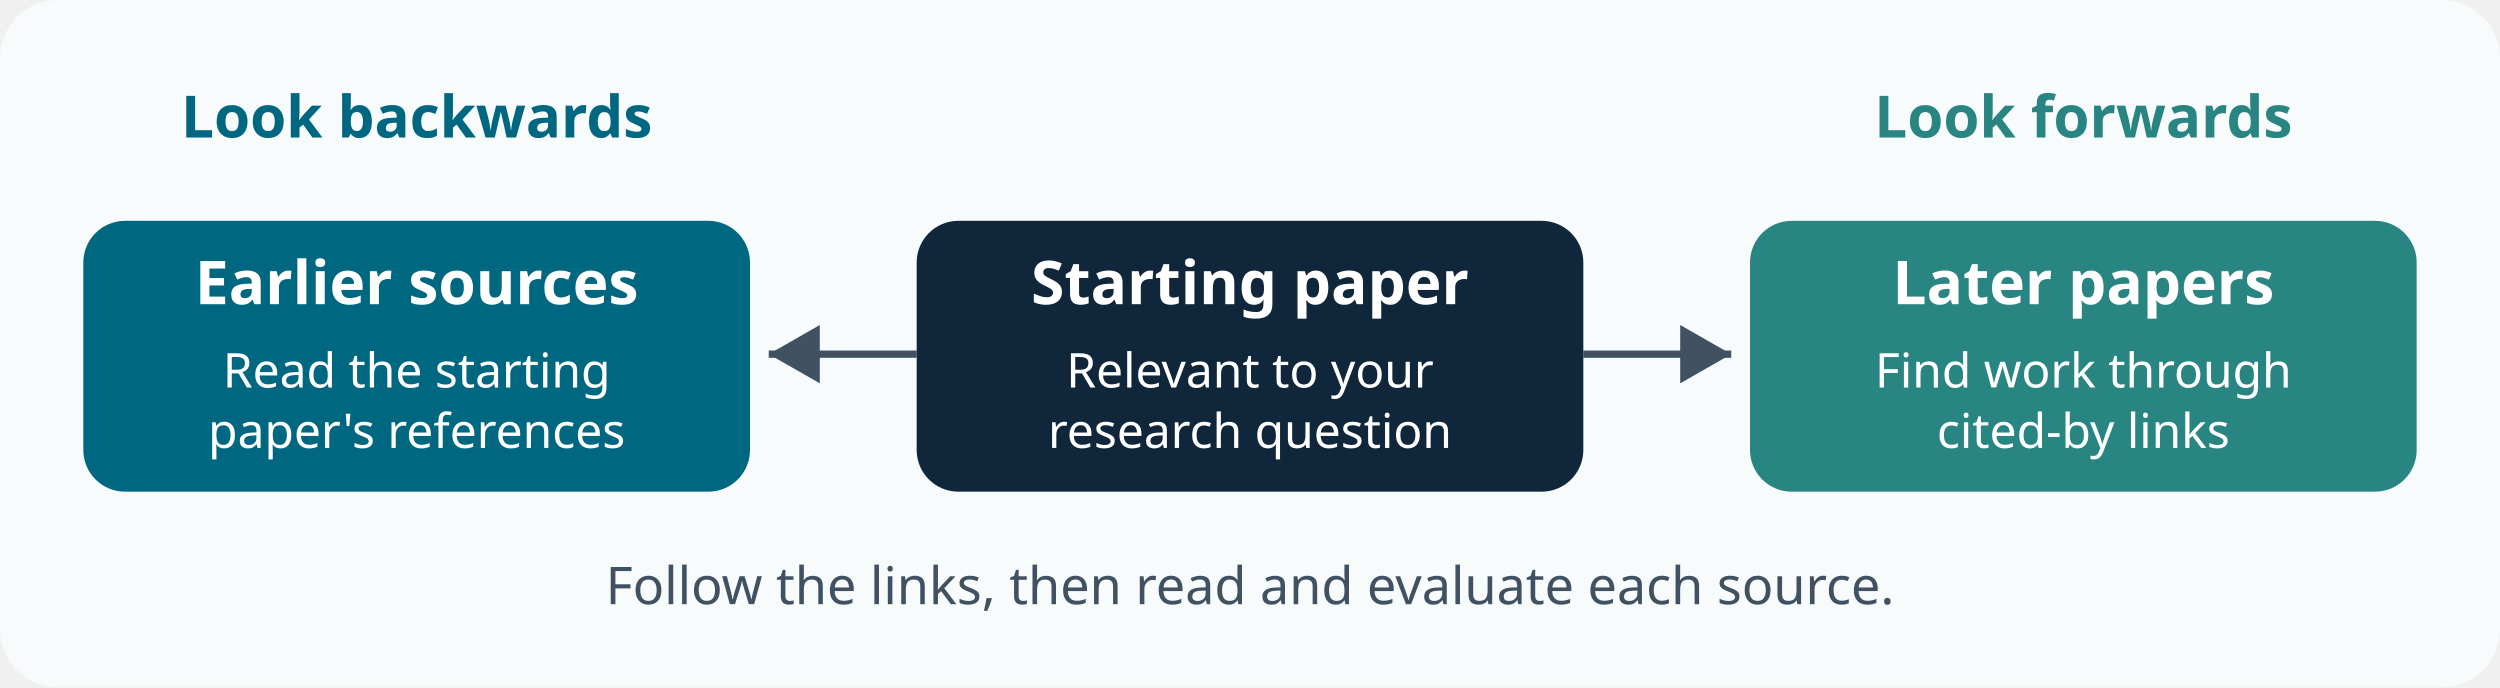
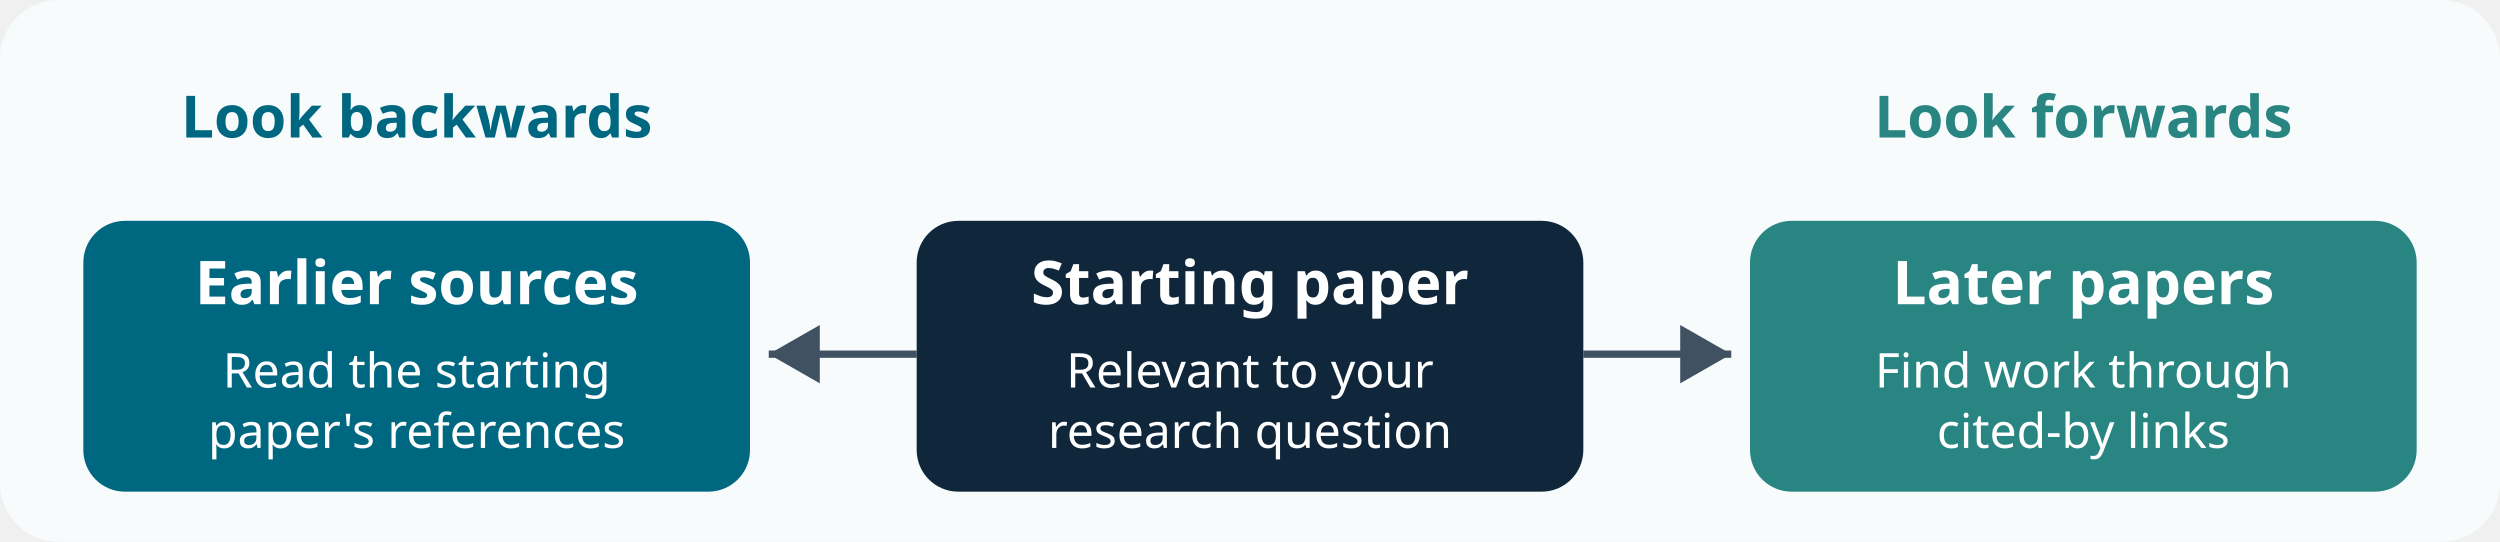
- <svg xmlns="http://www.w3.org/2000/svg" width="1200" height="330" viewBox="0 0 1200 330" role="img" aria-labelledby="title desc">
+ <svg xmlns="http://www.w3.org/2000/svg" width="1200" height="260" viewBox="0 0 1200 260" role="img" aria-labelledby="title desc">
  <defs>
    <marker id="arrow" markerWidth="10" markerHeight="10" refX="8" refY="5" orient="auto">
      <path d="M1 1 L8 5 L1 9 Z" fill="#405162" />
    </marker>
  </defs>
-   <rect width="1200" height="330" rx="28" fill="#f7fbfc" />
+   <rect width="1200" height="260" rx="28" fill="#f7fbfc" />
  <g font-family="sans-serif" text-anchor="middle">
    <text x="200" y="66" font-size="28" font-weight="700" fill="#006781">Look backwards</text>
    <text x="1000" y="66" font-size="28" font-weight="700" fill="#298582">Look forwards</text>
    <g fill="none" stroke="#405162" stroke-width="3.5" marker-end="url(#arrow)">
      <path d="M440 170 H369" />
      <path d="M760 170 H831" />
    </g>
    <rect x="40" y="106" width="320" height="130" rx="20" fill="#006781" />
    <rect x="440" y="106" width="320" height="130" rx="20" fill="#10263b" />
    <rect x="840" y="106" width="320" height="130" rx="20" fill="#298582" />
    <g fill="#ffffff">
      <text x="200" y="146" font-size="29" font-weight="700">Earlier sources</text>
      <text x="200" y="186" font-size="23">Read the starting</text>
      <text x="200" y="215" font-size="23">paper's references</text>
      <text x="600" y="146" font-size="29" font-weight="700">Starting paper</text>
      <text x="600" y="186" font-size="23">Relevant to your</text>
      <text x="600" y="215" font-size="23">research question</text>
      <text x="1000" y="146" font-size="29" font-weight="700">Later papers</text>
      <text x="1000" y="186" font-size="23">Find work through</text>
      <text x="1000" y="215" font-size="23">cited-by links</text>
    </g>
-     <text x="600" y="290" font-size="25" fill="#405162">Follow the links, then read and evaluate each source.</text>
  </g>
</svg>
